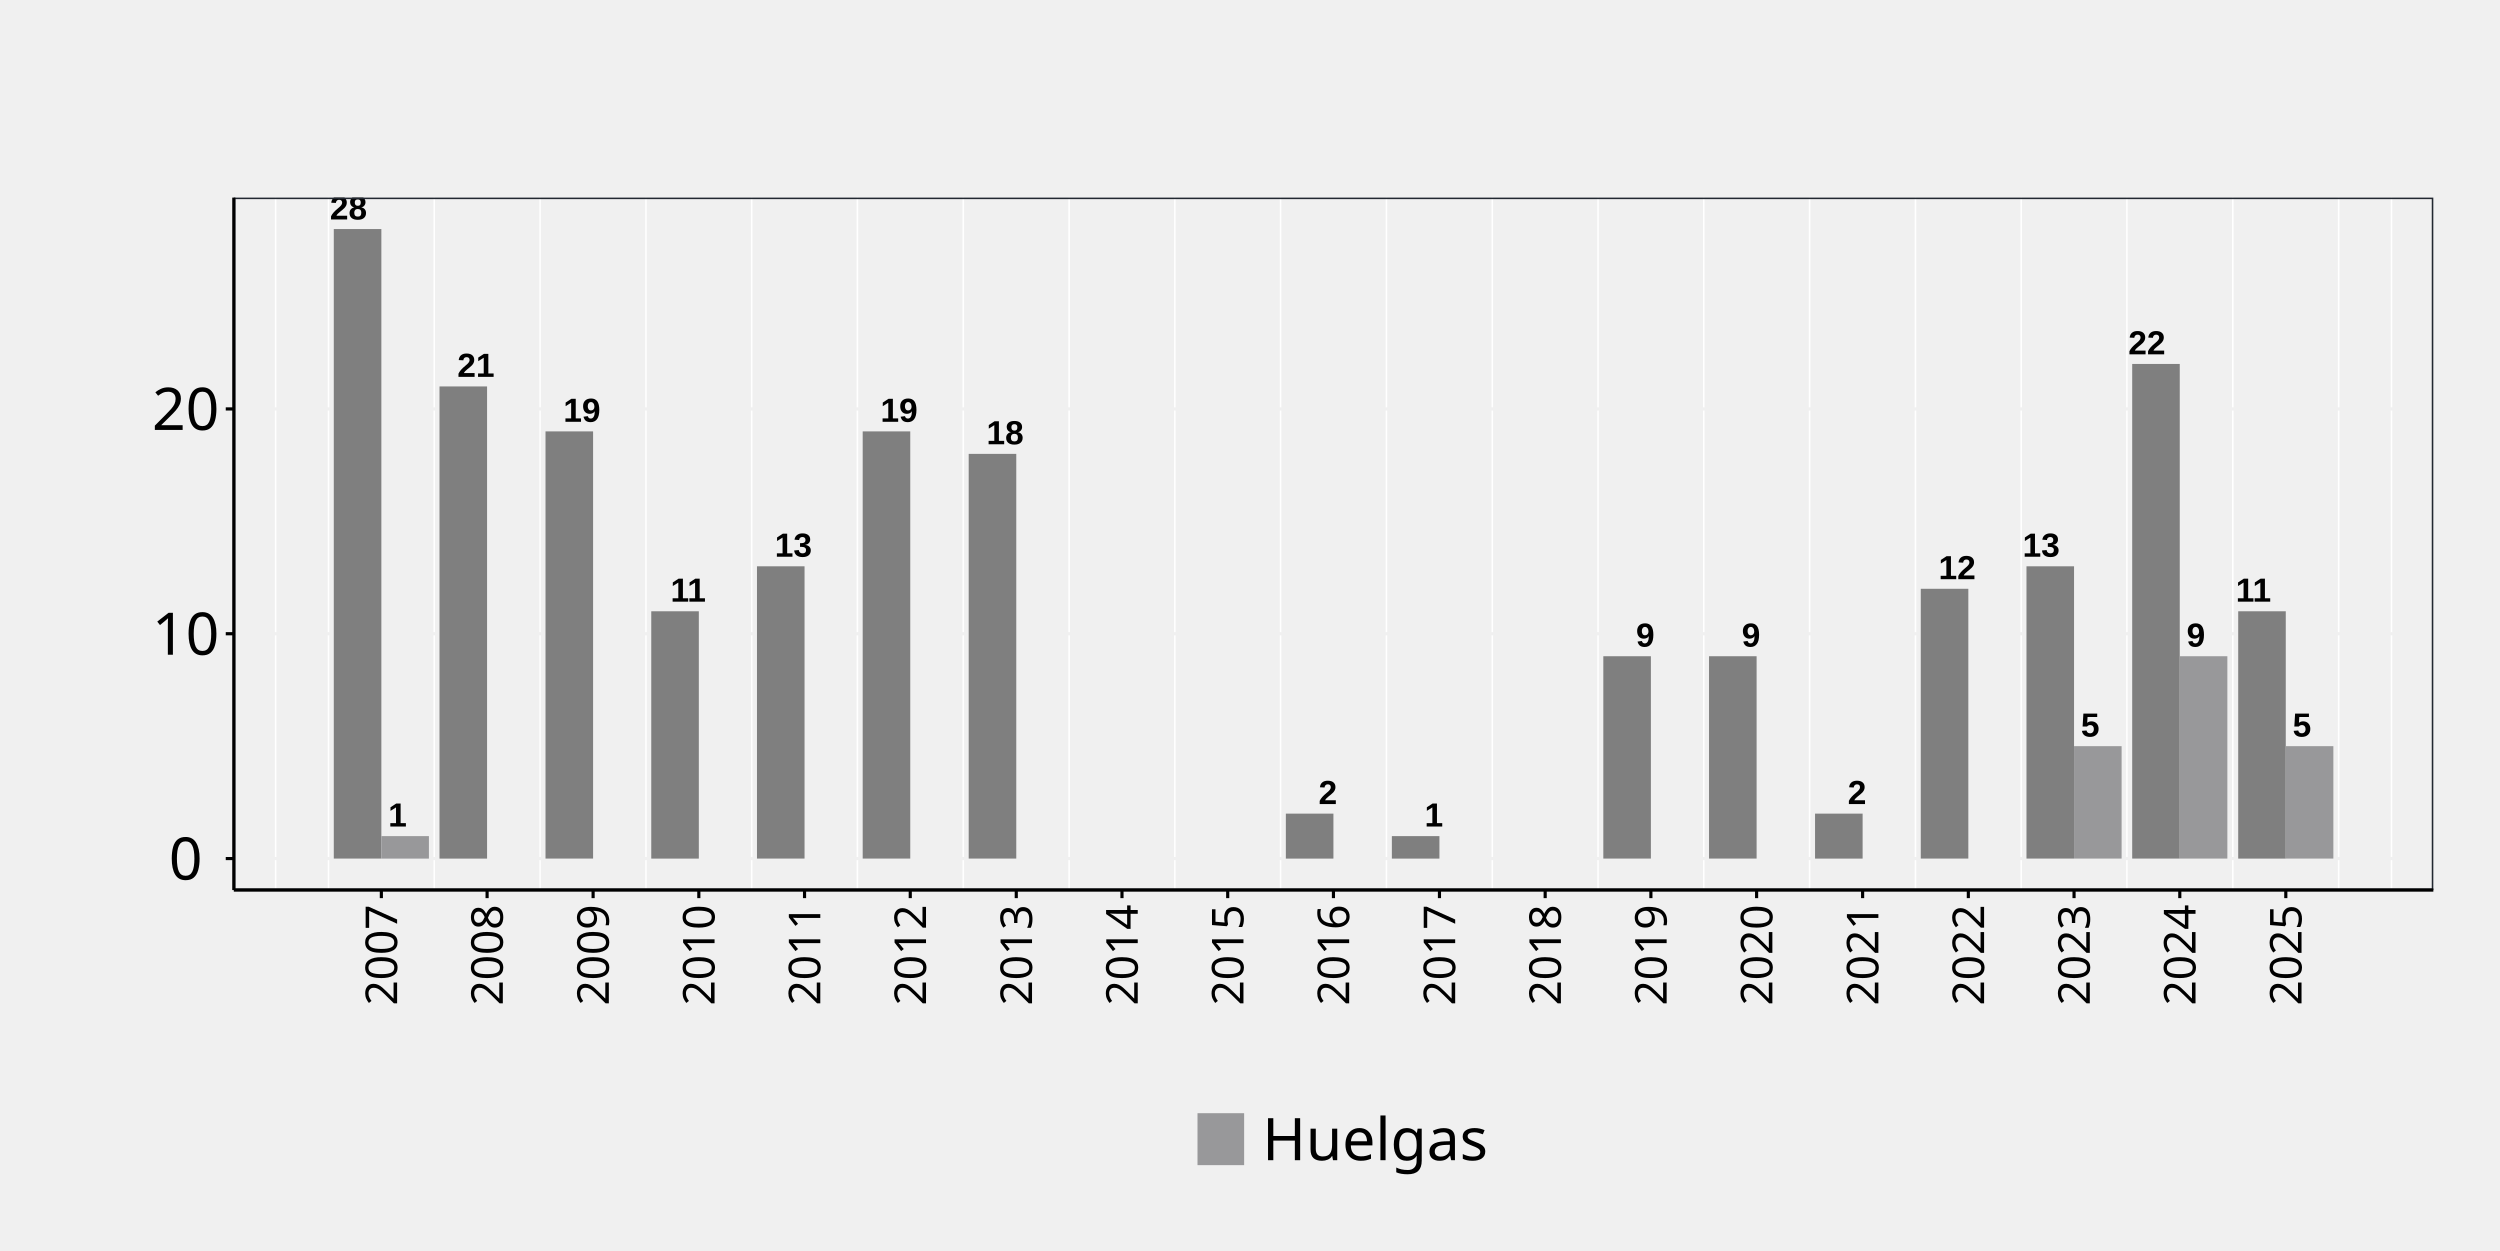
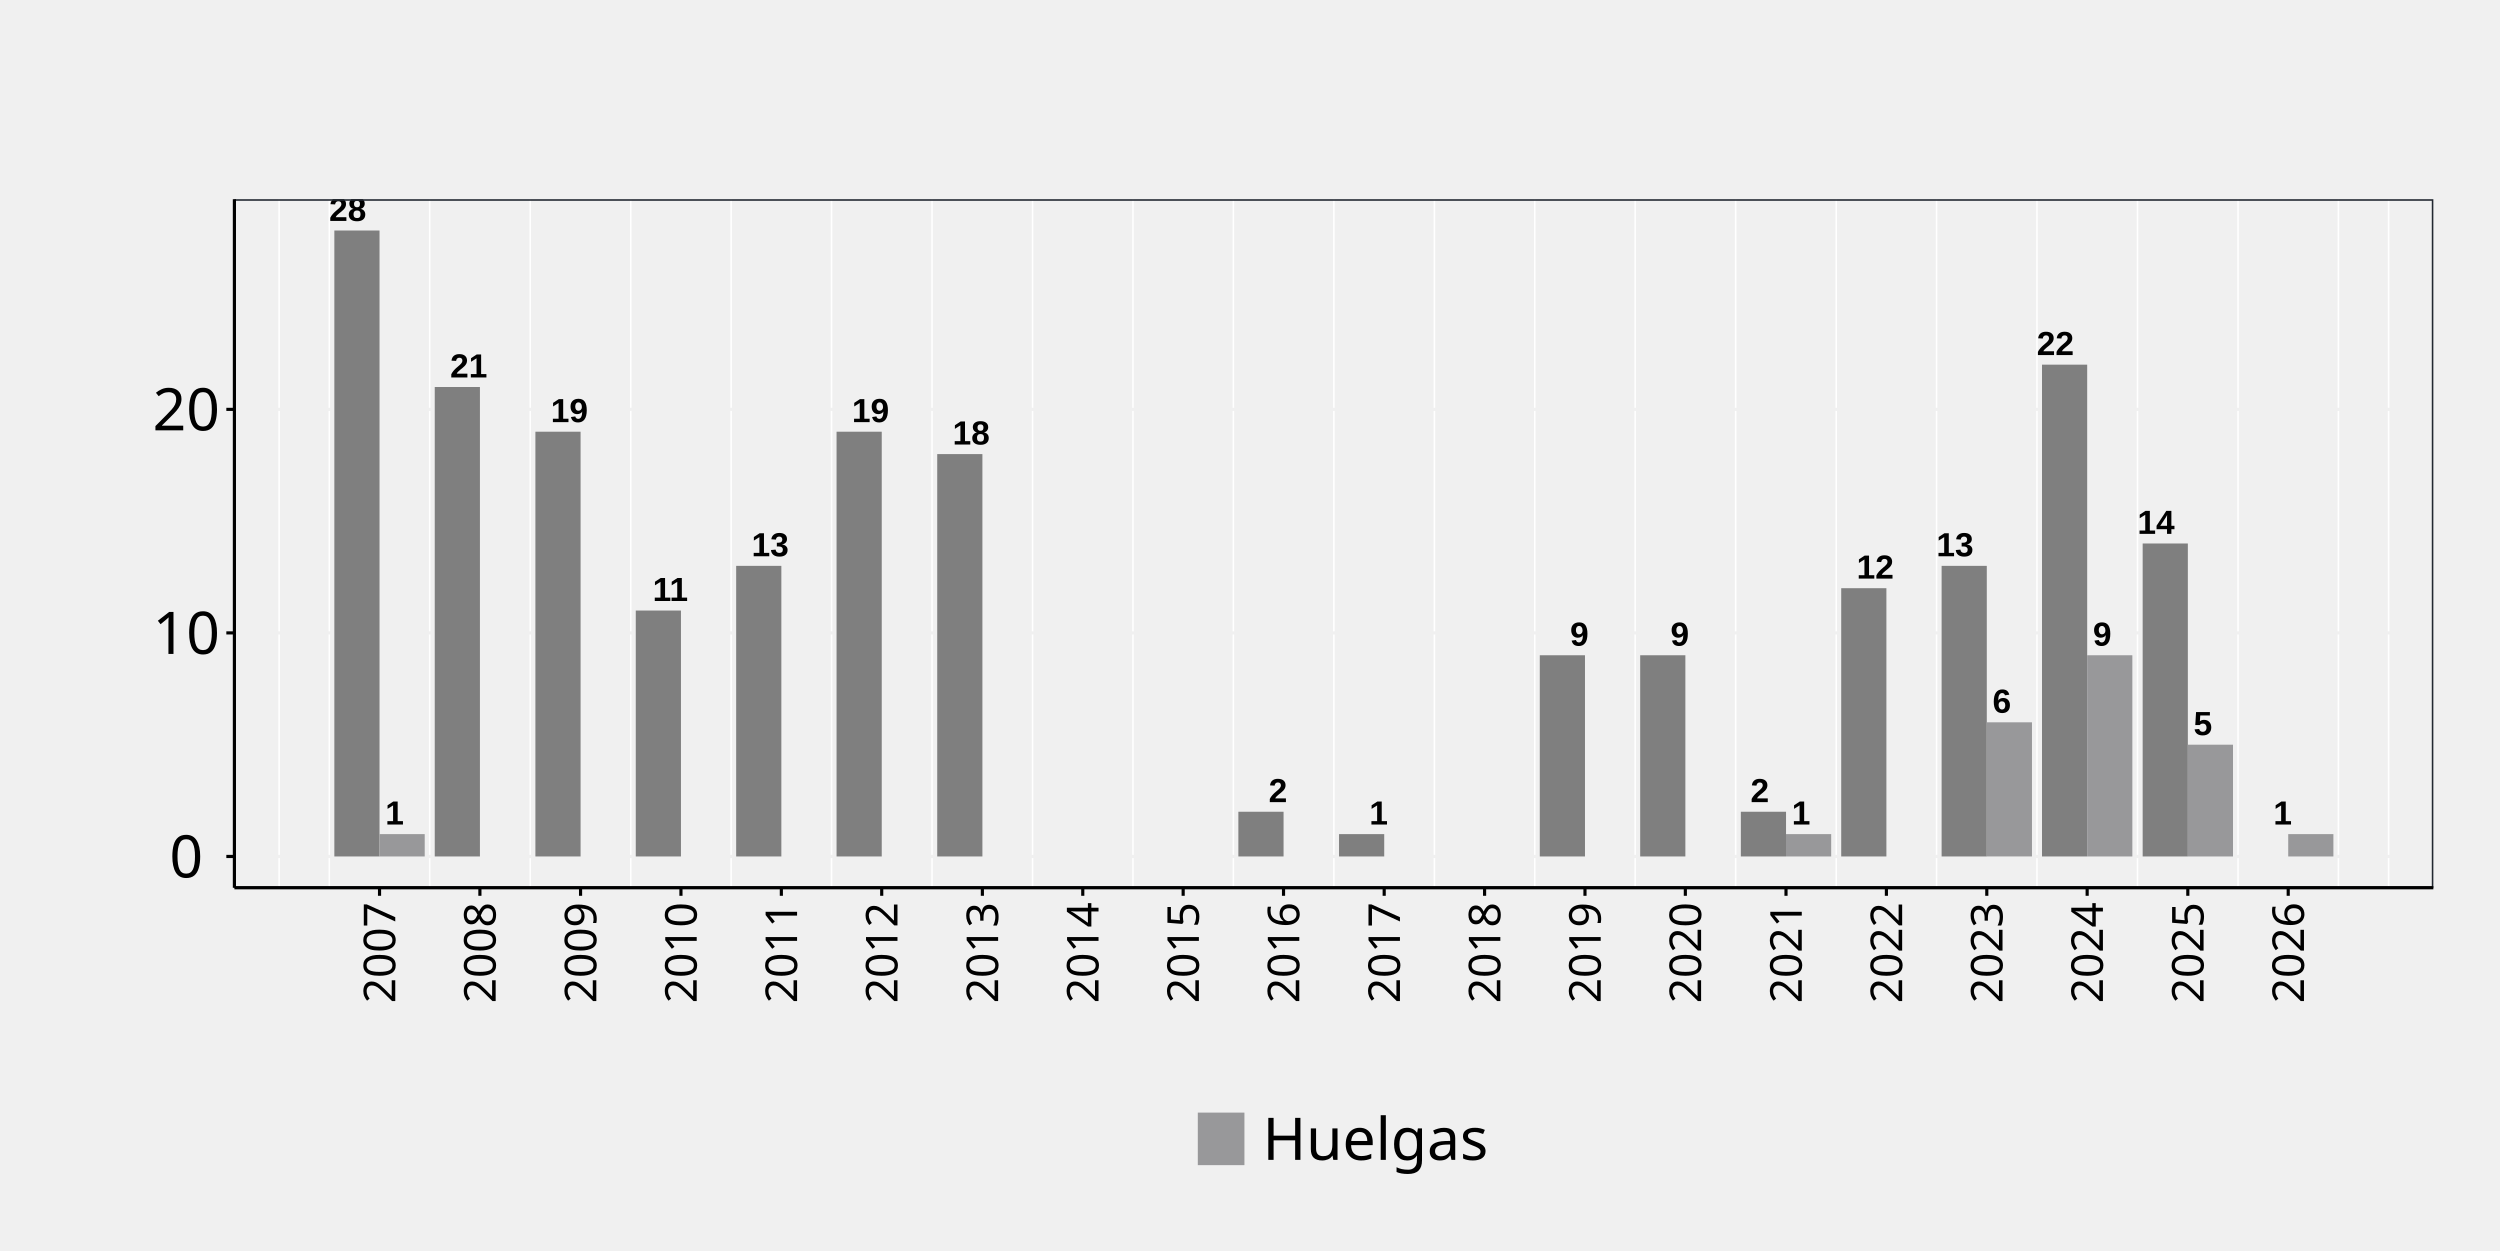
<svg xmlns="http://www.w3.org/2000/svg" width="850.39pt" height="425.20pt" viewBox="0 0 850.39 425.20">
  <g class="svglite">
    <defs>
      <style type="text/css">
    .svglite line, .svglite polyline, .svglite polygon, .svglite path, .svglite rect, .svglite circle {
      fill: none;
      stroke: #000000;
      stroke-linecap: round;
      stroke-linejoin: round;
      stroke-miterlimit: 10.00;
    }
    .svglite text {
      white-space: pre;
    }
    .svglite g.glyphgroup path {
      fill: inherit;
      stroke: none;
    }
  </style>
    </defs>
    <rect width="100%" height="100%" style="stroke: none; fill: none;" />
    <defs>
      <clipPath id="cpMC4wMHw4NTAuMzl8MC4wMHw0MjUuMjA=">
        <rect x="0.00" y="0.00" width="850.39" height="425.20" />
      </clipPath>
    </defs>
    <g clip-path="url(#cpMC4wMHw4NTAuMzl8MC4wMHw0MjUuMjA=)">
      <rect x="0.00" y="0.00" width="850.39" height="425.20" style="stroke-width: 1.07; stroke: none;" />
    </g>
    <defs>
-       <clipPath id="cpNzkuNTN8ODI3LjcyfDY3LjIxfDMwMi43Ng==">
-         <rect x="79.53" y="67.21" width="748.18" height="235.55" />
+       <clipPath id="cpNzkuNzN8ODI3LjcyfDY3Ljc3fDMwMS45OA==">
+         <rect x="79.73" y="67.77" width="747.99" height="234.21" />
      </clipPath>
    </defs>
-     <g clip-path="url(#cpNzkuNTN8ODI3LjcyfDY3LjIxfDMwMi43Ng==)">
-       <rect x="79.53" y="67.21" width="748.18" height="235.55" style="stroke-width: 1.07; stroke: none;" />
-       <polyline points="93.76,302.76 93.76,67.21 " style="stroke-width: 0.53; stroke: #FFFFFF; stroke-linecap: butt;" />
-       <polyline points="111.74,302.76 111.74,67.21 " style="stroke-width: 0.53; stroke: #FFFFFF; stroke-linecap: butt;" />
-       <polyline points="147.71,302.76 147.71,67.21 " style="stroke-width: 0.53; stroke: #FFFFFF; stroke-linecap: butt;" />
-       <polyline points="183.72,302.76 183.72,67.21 " style="stroke-width: 0.53; stroke: #FFFFFF; stroke-linecap: butt;" />
-       <polyline points="219.73,302.76 219.73,67.21 " style="stroke-width: 0.53; stroke: #FFFFFF; stroke-linecap: butt;" />
-       <polyline points="255.69,302.76 255.69,67.21 " style="stroke-width: 0.53; stroke: #FFFFFF; stroke-linecap: butt;" />
-       <polyline points="291.65,302.76 291.65,67.21 " style="stroke-width: 0.53; stroke: #FFFFFF; stroke-linecap: butt;" />
-       <polyline points="327.66,302.76 327.66,67.21 " style="stroke-width: 0.53; stroke: #FFFFFF; stroke-linecap: butt;" />
-       <polyline points="363.67,302.76 363.67,67.21 " style="stroke-width: 0.53; stroke: #FFFFFF; stroke-linecap: butt;" />
-       <polyline points="399.63,302.76 399.63,67.21 " style="stroke-width: 0.53; stroke: #FFFFFF; stroke-linecap: butt;" />
-       <polyline points="435.59,302.76 435.59,67.21 " style="stroke-width: 0.53; stroke: #FFFFFF; stroke-linecap: butt;" />
-       <polyline points="471.61,302.76 471.61,67.21 " style="stroke-width: 0.53; stroke: #FFFFFF; stroke-linecap: butt;" />
-       <polyline points="507.62,302.76 507.62,67.21 " style="stroke-width: 0.53; stroke: #FFFFFF; stroke-linecap: butt;" />
-       <polyline points="543.58,302.76 543.58,67.21 " style="stroke-width: 0.53; stroke: #FFFFFF; stroke-linecap: butt;" />
-       <polyline points="579.54,302.76 579.54,67.21 " style="stroke-width: 0.53; stroke: #FFFFFF; stroke-linecap: butt;" />
-       <polyline points="615.55,302.76 615.55,67.21 " style="stroke-width: 0.53; stroke: #FFFFFF; stroke-linecap: butt;" />
-       <polyline points="651.56,302.76 651.56,67.21 " style="stroke-width: 0.53; stroke: #FFFFFF; stroke-linecap: butt;" />
-       <polyline points="687.52,302.76 687.52,67.21 " style="stroke-width: 0.53; stroke: #FFFFFF; stroke-linecap: butt;" />
-       <polyline points="723.48,302.76 723.48,67.21 " style="stroke-width: 0.53; stroke: #FFFFFF; stroke-linecap: butt;" />
-       <polyline points="759.50,302.76 759.50,67.21 " style="stroke-width: 0.53; stroke: #FFFFFF; stroke-linecap: butt;" />
-       <polyline points="795.51,302.76 795.51,67.21 " style="stroke-width: 0.53; stroke: #FFFFFF; stroke-linecap: butt;" />
-       <polyline points="813.49,302.76 813.49,67.21 " style="stroke-width: 0.53; stroke: #FFFFFF; stroke-linecap: butt;" />
-       <polyline points="79.53,292.05 827.72,292.05 " style="stroke-width: 1.07; stroke: #F0F0F0; stroke-linecap: butt;" />
-       <polyline points="79.53,215.57 827.72,215.57 " style="stroke-width: 1.07; stroke: #F0F0F0; stroke-linecap: butt;" />
-       <polyline points="79.53,139.10 827.72,139.10 " style="stroke-width: 1.07; stroke: #F0F0F0; stroke-linecap: butt;" />
-       <rect x="113.54" y="77.91" width="16.18" height="214.14" style="stroke-width: 1.07; stroke: none; stroke-linecap: butt; stroke-linejoin: miter; fill: #7F7F7F;" />
-       <rect x="129.72" y="284.41" width="16.18" height="7.65" style="stroke-width: 1.07; stroke: none; stroke-linecap: butt; stroke-linejoin: miter; fill: #98989A;" />
-       <rect x="149.50" y="131.45" width="16.18" height="160.61" style="stroke-width: 1.07; stroke: none; stroke-linecap: butt; stroke-linejoin: miter; fill: #7F7F7F;" />
-       <rect x="165.69" y="292.05" width="16.18" height="0.00" style="stroke-width: 1.07; stroke: none; stroke-linecap: butt; stroke-linejoin: miter; fill: #98989A;" />
-       <rect x="185.56" y="146.74" width="16.18" height="145.31" style="stroke-width: 1.07; stroke: none; stroke-linecap: butt; stroke-linejoin: miter; fill: #7F7F7F;" />
-       <rect x="201.75" y="292.05" width="16.18" height="0.00" style="stroke-width: 1.07; stroke: none; stroke-linecap: butt; stroke-linejoin: miter; fill: #98989A;" />
-       <rect x="221.53" y="207.93" width="16.18" height="84.13" style="stroke-width: 1.07; stroke: none; stroke-linecap: butt; stroke-linejoin: miter; fill: #7F7F7F;" />
-       <rect x="237.71" y="292.05" width="16.18" height="0.00" style="stroke-width: 1.07; stroke: none; stroke-linecap: butt; stroke-linejoin: miter; fill: #98989A;" />
-       <rect x="257.49" y="192.63" width="16.18" height="99.42" style="stroke-width: 1.07; stroke: none; stroke-linecap: butt; stroke-linejoin: miter; fill: #7F7F7F;" />
-       <rect x="273.67" y="292.05" width="16.18" height="0.00" style="stroke-width: 1.07; stroke: none; stroke-linecap: butt; stroke-linejoin: miter; fill: #98989A;" />
-       <rect x="293.45" y="146.74" width="16.18" height="145.31" style="stroke-width: 1.07; stroke: none; stroke-linecap: butt; stroke-linejoin: miter; fill: #7F7F7F;" />
-       <rect x="309.63" y="292.05" width="16.18" height="0.00" style="stroke-width: 1.07; stroke: none; stroke-linecap: butt; stroke-linejoin: miter; fill: #98989A;" />
-       <rect x="329.51" y="154.39" width="16.18" height="137.66" style="stroke-width: 1.07; stroke: none; stroke-linecap: butt; stroke-linejoin: miter; fill: #7F7F7F;" />
-       <rect x="345.69" y="292.05" width="16.18" height="0.00" style="stroke-width: 1.07; stroke: none; stroke-linecap: butt; stroke-linejoin: miter; fill: #98989A;" />
-       <rect x="365.47" y="292.05" width="16.18" height="0.00" style="stroke-width: 1.07; stroke: none; stroke-linecap: butt; stroke-linejoin: miter; fill: #7F7F7F;" />
-       <rect x="381.65" y="292.05" width="16.18" height="0.00" style="stroke-width: 1.07; stroke: none; stroke-linecap: butt; stroke-linejoin: miter; fill: #98989A;" />
-       <rect x="401.43" y="292.05" width="16.18" height="0.00" style="stroke-width: 1.07; stroke: none; stroke-linecap: butt; stroke-linejoin: miter; fill: #7F7F7F;" />
-       <rect x="417.61" y="292.05" width="16.18" height="0.00" style="stroke-width: 1.07; stroke: none; stroke-linecap: butt; stroke-linejoin: miter; fill: #98989A;" />
-       <rect x="437.39" y="276.76" width="16.18" height="15.30" style="stroke-width: 1.07; stroke: none; stroke-linecap: butt; stroke-linejoin: miter; fill: #7F7F7F;" />
-       <rect x="453.58" y="292.05" width="16.18" height="0.00" style="stroke-width: 1.07; stroke: none; stroke-linecap: butt; stroke-linejoin: miter; fill: #98989A;" />
-       <rect x="473.45" y="284.41" width="16.18" height="7.65" style="stroke-width: 1.07; stroke: none; stroke-linecap: butt; stroke-linejoin: miter; fill: #7F7F7F;" />
-       <rect x="489.64" y="292.05" width="16.18" height="0.00" style="stroke-width: 1.07; stroke: none; stroke-linecap: butt; stroke-linejoin: miter; fill: #98989A;" />
-       <rect x="509.41" y="292.05" width="16.18" height="0.00" style="stroke-width: 1.07; stroke: none; stroke-linecap: butt; stroke-linejoin: miter; fill: #7F7F7F;" />
-       <rect x="525.60" y="292.05" width="16.18" height="0.00" style="stroke-width: 1.07; stroke: none; stroke-linecap: butt; stroke-linejoin: miter; fill: #98989A;" />
-       <rect x="545.38" y="223.22" width="16.18" height="68.83" style="stroke-width: 1.07; stroke: none; stroke-linecap: butt; stroke-linejoin: miter; fill: #7F7F7F;" />
-       <rect x="561.56" y="292.05" width="16.18" height="0.00" style="stroke-width: 1.07; stroke: none; stroke-linecap: butt; stroke-linejoin: miter; fill: #98989A;" />
-       <rect x="581.34" y="223.22" width="16.18" height="68.83" style="stroke-width: 1.07; stroke: none; stroke-linecap: butt; stroke-linejoin: miter; fill: #7F7F7F;" />
-       <rect x="597.52" y="292.05" width="16.18" height="0.00" style="stroke-width: 1.07; stroke: none; stroke-linecap: butt; stroke-linejoin: miter; fill: #98989A;" />
-       <rect x="617.40" y="276.76" width="16.18" height="15.30" style="stroke-width: 1.07; stroke: none; stroke-linecap: butt; stroke-linejoin: miter; fill: #7F7F7F;" />
-       <rect x="633.58" y="292.05" width="16.18" height="0.00" style="stroke-width: 1.07; stroke: none; stroke-linecap: butt; stroke-linejoin: miter; fill: #98989A;" />
-       <rect x="653.36" y="200.28" width="16.18" height="91.77" style="stroke-width: 1.07; stroke: none; stroke-linecap: butt; stroke-linejoin: miter; fill: #7F7F7F;" />
-       <rect x="669.54" y="292.05" width="16.18" height="0.00" style="stroke-width: 1.07; stroke: none; stroke-linecap: butt; stroke-linejoin: miter; fill: #98989A;" />
-       <rect x="689.32" y="192.63" width="16.18" height="99.42" style="stroke-width: 1.07; stroke: none; stroke-linecap: butt; stroke-linejoin: miter; fill: #7F7F7F;" />
-       <rect x="705.50" y="253.81" width="16.18" height="38.24" style="stroke-width: 1.07; stroke: none; stroke-linecap: butt; stroke-linejoin: miter; fill: #98989A;" />
-       <rect x="725.28" y="123.80" width="16.18" height="168.25" style="stroke-width: 1.07; stroke: none; stroke-linecap: butt; stroke-linejoin: miter; fill: #7F7F7F;" />
-       <rect x="741.47" y="223.22" width="16.18" height="68.83" style="stroke-width: 1.07; stroke: none; stroke-linecap: butt; stroke-linejoin: miter; fill: #98989A;" />
-       <rect x="761.34" y="207.93" width="16.18" height="84.13" style="stroke-width: 1.07; stroke: none; stroke-linecap: butt; stroke-linejoin: miter; fill: #7F7F7F;" />
-       <rect x="777.53" y="253.81" width="16.18" height="38.24" style="stroke-width: 1.07; stroke: none; stroke-linecap: butt; stroke-linejoin: miter; fill: #98989A;" />
-       <text x="124.87" y="74.66" text-anchor="end" style="font-size: 11.38px; font-weight: bold; font-family: &quot;Arial&quot;;" textLength="12.66px" lengthAdjust="spacingAndGlyphs">28</text>
-       <text x="138.38" y="281.15" text-anchor="end" style="font-size: 11.38px; font-weight: bold; font-family: &quot;Arial&quot;;" textLength="6.33px" lengthAdjust="spacingAndGlyphs">1</text>
-       <text x="168.22" y="128.19" text-anchor="end" style="font-size: 11.38px; font-weight: bold; font-family: &quot;Arial&quot;;" textLength="12.66px" lengthAdjust="spacingAndGlyphs">21</text>
-       <text x="204.28" y="143.49" text-anchor="end" style="font-size: 11.38px; font-weight: bold; font-family: &quot;Arial&quot;;" textLength="12.66px" lengthAdjust="spacingAndGlyphs">19</text>
-       <text x="240.11" y="204.67" text-anchor="end" style="font-size: 11.38px; font-weight: bold; font-family: &quot;Arial&quot;;" textLength="12.03px" lengthAdjust="spacingAndGlyphs">11</text>
-       <text x="276.20" y="189.37" text-anchor="end" style="font-size: 11.38px; font-weight: bold; font-family: &quot;Arial&quot;;" textLength="12.66px" lengthAdjust="spacingAndGlyphs">13</text>
-       <text x="312.16" y="143.49" text-anchor="end" style="font-size: 11.38px; font-weight: bold; font-family: &quot;Arial&quot;;" textLength="12.66px" lengthAdjust="spacingAndGlyphs">19</text>
-       <text x="348.22" y="151.13" text-anchor="end" style="font-size: 11.38px; font-weight: bold; font-family: &quot;Arial&quot;;" textLength="12.66px" lengthAdjust="spacingAndGlyphs">18</text>
-       <text x="454.84" y="273.50" text-anchor="end" style="font-size: 11.38px; font-weight: bold; font-family: &quot;Arial&quot;;" textLength="6.33px" lengthAdjust="spacingAndGlyphs">2</text>
-       <text x="490.90" y="281.15" text-anchor="end" style="font-size: 11.38px; font-weight: bold; font-family: &quot;Arial&quot;;" textLength="6.33px" lengthAdjust="spacingAndGlyphs">1</text>
-       <text x="562.82" y="219.97" text-anchor="end" style="font-size: 11.38px; font-weight: bold; font-family: &quot;Arial&quot;;" textLength="6.33px" lengthAdjust="spacingAndGlyphs">9</text>
-       <text x="598.79" y="219.97" text-anchor="end" style="font-size: 11.38px; font-weight: bold; font-family: &quot;Arial&quot;;" textLength="6.33px" lengthAdjust="spacingAndGlyphs">9</text>
-       <text x="634.85" y="273.50" text-anchor="end" style="font-size: 11.38px; font-weight: bold; font-family: &quot;Arial&quot;;" textLength="6.33px" lengthAdjust="spacingAndGlyphs">2</text>
-       <text x="672.07" y="197.02" text-anchor="end" style="font-size: 11.38px; font-weight: bold; font-family: &quot;Arial&quot;;" textLength="12.66px" lengthAdjust="spacingAndGlyphs">12</text>
-       <text x="700.65" y="189.37" text-anchor="end" style="font-size: 11.38px; font-weight: bold; font-family: &quot;Arial&quot;;" textLength="12.66px" lengthAdjust="spacingAndGlyphs">13</text>
-       <text x="714.16" y="250.56" text-anchor="end" style="font-size: 11.38px; font-weight: bold; font-family: &quot;Arial&quot;;" textLength="6.33px" lengthAdjust="spacingAndGlyphs">5</text>
-       <text x="736.61" y="120.54" text-anchor="end" style="font-size: 11.38px; font-weight: bold; font-family: &quot;Arial&quot;;" textLength="12.66px" lengthAdjust="spacingAndGlyphs">22</text>
-       <text x="750.12" y="219.97" text-anchor="end" style="font-size: 11.38px; font-weight: bold; font-family: &quot;Arial&quot;;" textLength="6.33px" lengthAdjust="spacingAndGlyphs">9</text>
-       <text x="772.54" y="204.67" text-anchor="end" style="font-size: 11.38px; font-weight: bold; font-family: &quot;Arial&quot;;" textLength="12.03px" lengthAdjust="spacingAndGlyphs">11</text>
-       <text x="786.18" y="250.56" text-anchor="end" style="font-size: 11.38px; font-weight: bold; font-family: &quot;Arial&quot;;" textLength="6.33px" lengthAdjust="spacingAndGlyphs">5</text>
-       <rect x="79.53" y="67.21" width="748.18" height="235.55" style="stroke-width: 1.07; stroke: #222831;" />
+     <g clip-path="url(#cpNzkuNzN8ODI3LjcyfDY3Ljc3fDMwMS45OA==)">
+       <rect x="79.73" y="67.77" width="747.99" height="234.21" style="stroke-width: 1.07; stroke: none;" />
+       <polyline points="94.95,301.98 94.95,67.77 " style="stroke-width: 0.53; stroke: #FFFFFF; stroke-linecap: butt;" />
+       <polyline points="112.02,301.98 112.02,67.77 " style="stroke-width: 0.53; stroke: #FFFFFF; stroke-linecap: butt;" />
+       <polyline points="146.17,301.98 146.17,67.77 " style="stroke-width: 0.53; stroke: #FFFFFF; stroke-linecap: butt;" />
+       <polyline points="180.36,301.98 180.36,67.77 " style="stroke-width: 0.53; stroke: #FFFFFF; stroke-linecap: butt;" />
+       <polyline points="214.56,301.98 214.56,67.77 " style="stroke-width: 0.53; stroke: #FFFFFF; stroke-linecap: butt;" />
+       <polyline points="248.70,301.98 248.70,67.77 " style="stroke-width: 0.53; stroke: #FFFFFF; stroke-linecap: butt;" />
+       <polyline points="282.85,301.98 282.85,67.77 " style="stroke-width: 0.53; stroke: #FFFFFF; stroke-linecap: butt;" />
+       <polyline points="317.04,301.98 317.04,67.77 " style="stroke-width: 0.53; stroke: #FFFFFF; stroke-linecap: butt;" />
+       <polyline points="351.24,301.98 351.24,67.77 " style="stroke-width: 0.53; stroke: #FFFFFF; stroke-linecap: butt;" />
+       <polyline points="385.38,301.98 385.38,67.77 " style="stroke-width: 0.53; stroke: #FFFFFF; stroke-linecap: butt;" />
+       <polyline points="419.53,301.98 419.53,67.77 " style="stroke-width: 0.53; stroke: #FFFFFF; stroke-linecap: butt;" />
+       <polyline points="453.72,301.98 453.72,67.77 " style="stroke-width: 0.53; stroke: #FFFFFF; stroke-linecap: butt;" />
+       <polyline points="487.92,301.98 487.92,67.77 " style="stroke-width: 0.53; stroke: #FFFFFF; stroke-linecap: butt;" />
+       <polyline points="522.06,301.98 522.06,67.77 " style="stroke-width: 0.53; stroke: #FFFFFF; stroke-linecap: butt;" />
+       <polyline points="556.21,301.98 556.21,67.77 " style="stroke-width: 0.53; stroke: #FFFFFF; stroke-linecap: butt;" />
+       <polyline points="590.40,301.98 590.40,67.77 " style="stroke-width: 0.53; stroke: #FFFFFF; stroke-linecap: butt;" />
+       <polyline points="624.60,301.98 624.60,67.77 " style="stroke-width: 0.53; stroke: #FFFFFF; stroke-linecap: butt;" />
+       <polyline points="658.74,301.98 658.74,67.77 " style="stroke-width: 0.53; stroke: #FFFFFF; stroke-linecap: butt;" />
+       <polyline points="692.89,301.98 692.89,67.77 " style="stroke-width: 0.53; stroke: #FFFFFF; stroke-linecap: butt;" />
+       <polyline points="727.08,301.98 727.08,67.77 " style="stroke-width: 0.53; stroke: #FFFFFF; stroke-linecap: butt;" />
+       <polyline points="761.28,301.98 761.28,67.77 " style="stroke-width: 0.53; stroke: #FFFFFF; stroke-linecap: butt;" />
+       <polyline points="795.42,301.98 795.42,67.77 " style="stroke-width: 0.53; stroke: #FFFFFF; stroke-linecap: butt;" />
+       <polyline points="812.50,301.98 812.50,67.77 " style="stroke-width: 0.53; stroke: #FFFFFF; stroke-linecap: butt;" />
+       <polyline points="79.73,291.33 827.72,291.33 " style="stroke-width: 1.07; stroke: #F0F0F0; stroke-linecap: butt;" />
+       <polyline points="79.73,215.29 827.72,215.29 " style="stroke-width: 1.07; stroke: #F0F0F0; stroke-linecap: butt;" />
+       <polyline points="79.73,139.25 827.72,139.25 " style="stroke-width: 1.07; stroke: #F0F0F0; stroke-linecap: butt;" />
+       <rect x="113.73" y="78.41" width="15.37" height="212.92" style="stroke-width: 1.07; stroke: none; stroke-linecap: butt; stroke-linejoin: miter; fill: #7F7F7F;" />
+       <rect x="129.10" y="283.73" width="15.37" height="7.60" style="stroke-width: 1.07; stroke: none; stroke-linecap: butt; stroke-linejoin: miter; fill: #98989A;" />
+       <rect x="147.88" y="131.64" width="15.37" height="159.69" style="stroke-width: 1.07; stroke: none; stroke-linecap: butt; stroke-linejoin: miter; fill: #7F7F7F;" />
+       <rect x="163.24" y="291.33" width="15.37" height="0.00" style="stroke-width: 1.07; stroke: none; stroke-linecap: butt; stroke-linejoin: miter; fill: #98989A;" />
+       <rect x="182.12" y="146.85" width="15.37" height="144.48" style="stroke-width: 1.07; stroke: none; stroke-linecap: butt; stroke-linejoin: miter; fill: #7F7F7F;" />
+       <rect x="197.48" y="291.33" width="15.37" height="0.00" style="stroke-width: 1.07; stroke: none; stroke-linecap: butt; stroke-linejoin: miter; fill: #98989A;" />
+       <rect x="216.26" y="207.68" width="15.37" height="83.65" style="stroke-width: 1.07; stroke: none; stroke-linecap: butt; stroke-linejoin: miter; fill: #7F7F7F;" />
+       <rect x="231.63" y="291.33" width="15.37" height="0.00" style="stroke-width: 1.07; stroke: none; stroke-linecap: butt; stroke-linejoin: miter; fill: #98989A;" />
+       <rect x="250.41" y="192.48" width="15.37" height="98.85" style="stroke-width: 1.07; stroke: none; stroke-linecap: butt; stroke-linejoin: miter; fill: #7F7F7F;" />
+       <rect x="265.78" y="291.33" width="15.37" height="0.00" style="stroke-width: 1.07; stroke: none; stroke-linecap: butt; stroke-linejoin: miter; fill: #98989A;" />
+       <rect x="284.56" y="146.85" width="15.37" height="144.48" style="stroke-width: 1.07; stroke: none; stroke-linecap: butt; stroke-linejoin: miter; fill: #7F7F7F;" />
+       <rect x="299.92" y="291.33" width="15.37" height="0.00" style="stroke-width: 1.07; stroke: none; stroke-linecap: butt; stroke-linejoin: miter; fill: #98989A;" />
+       <rect x="318.80" y="154.46" width="15.37" height="136.87" style="stroke-width: 1.07; stroke: none; stroke-linecap: butt; stroke-linejoin: miter; fill: #7F7F7F;" />
+       <rect x="334.16" y="291.33" width="15.37" height="0.00" style="stroke-width: 1.07; stroke: none; stroke-linecap: butt; stroke-linejoin: miter; fill: #98989A;" />
+       <rect x="352.94" y="291.33" width="15.37" height="0.00" style="stroke-width: 1.07; stroke: none; stroke-linecap: butt; stroke-linejoin: miter; fill: #7F7F7F;" />
+       <rect x="368.31" y="291.33" width="15.37" height="0.00" style="stroke-width: 1.07; stroke: none; stroke-linecap: butt; stroke-linejoin: miter; fill: #98989A;" />
+       <rect x="387.09" y="291.33" width="15.37" height="0.00" style="stroke-width: 1.07; stroke: none; stroke-linecap: butt; stroke-linejoin: miter; fill: #7F7F7F;" />
+       <rect x="402.46" y="291.33" width="15.37" height="0.00" style="stroke-width: 1.07; stroke: none; stroke-linecap: butt; stroke-linejoin: miter; fill: #98989A;" />
+       <rect x="421.24" y="276.12" width="15.37" height="15.21" style="stroke-width: 1.07; stroke: none; stroke-linecap: butt; stroke-linejoin: miter; fill: #7F7F7F;" />
+       <rect x="436.60" y="291.33" width="15.37" height="0.00" style="stroke-width: 1.07; stroke: none; stroke-linecap: butt; stroke-linejoin: miter; fill: #98989A;" />
+       <rect x="455.48" y="283.73" width="15.37" height="7.60" style="stroke-width: 1.07; stroke: none; stroke-linecap: butt; stroke-linejoin: miter; fill: #7F7F7F;" />
+       <rect x="470.84" y="291.33" width="15.37" height="0.00" style="stroke-width: 1.07; stroke: none; stroke-linecap: butt; stroke-linejoin: miter; fill: #98989A;" />
+       <rect x="489.62" y="291.33" width="15.37" height="0.00" style="stroke-width: 1.07; stroke: none; stroke-linecap: butt; stroke-linejoin: miter; fill: #7F7F7F;" />
+       <rect x="504.99" y="291.33" width="15.37" height="0.00" style="stroke-width: 1.07; stroke: none; stroke-linecap: butt; stroke-linejoin: miter; fill: #98989A;" />
+       <rect x="523.77" y="222.89" width="15.37" height="68.44" style="stroke-width: 1.07; stroke: none; stroke-linecap: butt; stroke-linejoin: miter; fill: #7F7F7F;" />
+       <rect x="539.14" y="291.33" width="15.37" height="0.00" style="stroke-width: 1.07; stroke: none; stroke-linecap: butt; stroke-linejoin: miter; fill: #98989A;" />
+       <rect x="557.92" y="222.89" width="15.37" height="68.44" style="stroke-width: 1.07; stroke: none; stroke-linecap: butt; stroke-linejoin: miter; fill: #7F7F7F;" />
+       <rect x="573.28" y="291.33" width="15.37" height="0.00" style="stroke-width: 1.07; stroke: none; stroke-linecap: butt; stroke-linejoin: miter; fill: #98989A;" />
+       <rect x="592.16" y="276.12" width="15.37" height="15.21" style="stroke-width: 1.07; stroke: none; stroke-linecap: butt; stroke-linejoin: miter; fill: #7F7F7F;" />
+       <rect x="607.52" y="283.73" width="15.37" height="7.60" style="stroke-width: 1.07; stroke: none; stroke-linecap: butt; stroke-linejoin: miter; fill: #98989A;" />
+       <rect x="626.30" y="200.08" width="15.37" height="91.25" style="stroke-width: 1.07; stroke: none; stroke-linecap: butt; stroke-linejoin: miter; fill: #7F7F7F;" />
+       <rect x="641.67" y="291.33" width="15.37" height="0.00" style="stroke-width: 1.07; stroke: none; stroke-linecap: butt; stroke-linejoin: miter; fill: #98989A;" />
+       <rect x="660.45" y="192.48" width="15.37" height="98.85" style="stroke-width: 1.07; stroke: none; stroke-linecap: butt; stroke-linejoin: miter; fill: #7F7F7F;" />
+       <rect x="675.82" y="245.70" width="15.37" height="45.62" style="stroke-width: 1.07; stroke: none; stroke-linecap: butt; stroke-linejoin: miter; fill: #98989A;" />
+       <rect x="694.60" y="124.04" width="15.37" height="167.29" style="stroke-width: 1.07; stroke: none; stroke-linecap: butt; stroke-linejoin: miter; fill: #7F7F7F;" />
+       <rect x="709.96" y="222.89" width="15.37" height="68.44" style="stroke-width: 1.07; stroke: none; stroke-linecap: butt; stroke-linejoin: miter; fill: #98989A;" />
+       <rect x="728.84" y="184.87" width="15.37" height="106.46" style="stroke-width: 1.07; stroke: none; stroke-linecap: butt; stroke-linejoin: miter; fill: #7F7F7F;" />
+       <rect x="744.20" y="253.31" width="15.37" height="38.02" style="stroke-width: 1.07; stroke: none; stroke-linecap: butt; stroke-linejoin: miter; fill: #98989A;" />
+       <rect x="762.99" y="291.33" width="15.37" height="0.00" style="stroke-width: 1.07; stroke: none; stroke-linecap: butt; stroke-linejoin: miter; fill: #7F7F7F;" />
+       <rect x="778.35" y="283.73" width="15.37" height="7.60" style="stroke-width: 1.07; stroke: none; stroke-linecap: butt; stroke-linejoin: miter; fill: #98989A;" />
+       <text x="124.61" y="75.16" text-anchor="end" style="font-size: 11.38px; font-weight: bold; font-family: &quot;Arial&quot;;" textLength="12.66px" lengthAdjust="spacingAndGlyphs">28</text>
+       <text x="137.38" y="280.47" text-anchor="end" style="font-size: 11.38px; font-weight: bold; font-family: &quot;Arial&quot;;" textLength="6.33px" lengthAdjust="spacingAndGlyphs">1</text>
+       <text x="165.77" y="128.39" text-anchor="end" style="font-size: 11.38px; font-weight: bold; font-family: &quot;Arial&quot;;" textLength="12.66px" lengthAdjust="spacingAndGlyphs">21</text>
+       <text x="200.01" y="143.59" text-anchor="end" style="font-size: 11.38px; font-weight: bold; font-family: &quot;Arial&quot;;" textLength="12.66px" lengthAdjust="spacingAndGlyphs">19</text>
+       <text x="234.04" y="204.43" text-anchor="end" style="font-size: 11.38px; font-weight: bold; font-family: &quot;Arial&quot;;" textLength="12.03px" lengthAdjust="spacingAndGlyphs">11</text>
+       <text x="268.31" y="189.22" text-anchor="end" style="font-size: 11.38px; font-weight: bold; font-family: &quot;Arial&quot;;" textLength="12.66px" lengthAdjust="spacingAndGlyphs">13</text>
+       <text x="302.45" y="143.59" text-anchor="end" style="font-size: 11.38px; font-weight: bold; font-family: &quot;Arial&quot;;" textLength="12.66px" lengthAdjust="spacingAndGlyphs">19</text>
+       <text x="336.69" y="151.20" text-anchor="end" style="font-size: 11.38px; font-weight: bold; font-family: &quot;Arial&quot;;" textLength="12.66px" lengthAdjust="spacingAndGlyphs">18</text>
+       <text x="437.87" y="272.86" text-anchor="end" style="font-size: 11.38px; font-weight: bold; font-family: &quot;Arial&quot;;" textLength="6.33px" lengthAdjust="spacingAndGlyphs">2</text>
+       <text x="472.11" y="280.47" text-anchor="end" style="font-size: 11.38px; font-weight: bold; font-family: &quot;Arial&quot;;" textLength="6.33px" lengthAdjust="spacingAndGlyphs">1</text>
+       <text x="540.40" y="219.64" text-anchor="end" style="font-size: 11.38px; font-weight: bold; font-family: &quot;Arial&quot;;" textLength="6.33px" lengthAdjust="spacingAndGlyphs">9</text>
+       <text x="574.55" y="219.64" text-anchor="end" style="font-size: 11.38px; font-weight: bold; font-family: &quot;Arial&quot;;" textLength="6.33px" lengthAdjust="spacingAndGlyphs">9</text>
+       <text x="601.77" y="272.86" text-anchor="end" style="font-size: 11.38px; font-weight: bold; font-family: &quot;Arial&quot;;" textLength="6.33px" lengthAdjust="spacingAndGlyphs">2</text>
+       <text x="615.81" y="280.47" text-anchor="end" style="font-size: 11.38px; font-weight: bold; font-family: &quot;Arial&quot;;" textLength="6.33px" lengthAdjust="spacingAndGlyphs">1</text>
+       <text x="644.20" y="196.82" text-anchor="end" style="font-size: 11.38px; font-weight: bold; font-family: &quot;Arial&quot;;" textLength="12.66px" lengthAdjust="spacingAndGlyphs">12</text>
+       <text x="671.33" y="189.22" text-anchor="end" style="font-size: 11.38px; font-weight: bold; font-family: &quot;Arial&quot;;" textLength="12.66px" lengthAdjust="spacingAndGlyphs">13</text>
+       <text x="684.10" y="242.45" text-anchor="end" style="font-size: 11.38px; font-weight: bold; font-family: &quot;Arial&quot;;" textLength="6.33px" lengthAdjust="spacingAndGlyphs">6</text>
+       <text x="705.48" y="120.78" text-anchor="end" style="font-size: 11.38px; font-weight: bold; font-family: &quot;Arial&quot;;" textLength="12.66px" lengthAdjust="spacingAndGlyphs">22</text>
+       <text x="718.25" y="219.64" text-anchor="end" style="font-size: 11.38px; font-weight: bold; font-family: &quot;Arial&quot;;" textLength="6.33px" lengthAdjust="spacingAndGlyphs">9</text>
+       <text x="739.72" y="181.61" text-anchor="end" style="font-size: 11.38px; font-weight: bold; font-family: &quot;Arial&quot;;" textLength="12.66px" lengthAdjust="spacingAndGlyphs">14</text>
+       <text x="752.49" y="250.05" text-anchor="end" style="font-size: 11.38px; font-weight: bold; font-family: &quot;Arial&quot;;" textLength="6.33px" lengthAdjust="spacingAndGlyphs">5</text>
+       <text x="779.62" y="280.47" text-anchor="end" style="font-size: 11.38px; font-weight: bold; font-family: &quot;Arial&quot;;" textLength="6.33px" lengthAdjust="spacingAndGlyphs">1</text>
+       <rect x="79.73" y="67.77" width="747.99" height="234.21" style="stroke-width: 1.07; stroke: #222831;" />
    </g>
    <g clip-path="url(#cpMC4wMHw4NTAuMzl8MC4wMHw0MjUuMjA=)">
-       <polyline points="79.53,302.76 79.53,67.21 " style="stroke-width: 1.07; stroke-linecap: butt;" />
-       <text x="63.16" y="299.20" text-anchor="middle" style="font-size: 20.00px; font-family: &quot;Noto Sans&quot;;" textLength="11.44px" lengthAdjust="spacingAndGlyphs">0</text>
-       <text x="63.16" y="222.72" text-anchor="middle" style="font-size: 20.00px; font-family: &quot;Noto Sans&quot;;" textLength="22.88px" lengthAdjust="spacingAndGlyphs">10</text>
-       <text x="63.16" y="146.24" text-anchor="middle" style="font-size: 20.00px; font-family: &quot;Noto Sans&quot;;" textLength="22.88px" lengthAdjust="spacingAndGlyphs">20</text>
-       <polyline points="76.79,292.05 79.53,292.05 " style="stroke-width: 1.07; stroke-linecap: butt;" />
-       <polyline points="76.79,215.57 79.53,215.57 " style="stroke-width: 1.07; stroke-linecap: butt;" />
-       <polyline points="76.79,139.10 79.53,139.10 " style="stroke-width: 1.07; stroke-linecap: butt;" />
-       <polyline points="79.53,302.76 827.72,302.76 " style="stroke-width: 1.07; stroke-linecap: butt;" />
-       <polyline points="129.72,305.50 129.72,302.76 " style="stroke-width: 1.07; stroke-linecap: butt;" />
-       <polyline points="165.69,305.50 165.69,302.76 " style="stroke-width: 1.07; stroke-linecap: butt;" />
-       <polyline points="201.75,305.50 201.75,302.76 " style="stroke-width: 1.07; stroke-linecap: butt;" />
-       <polyline points="237.71,305.50 237.71,302.76 " style="stroke-width: 1.07; stroke-linecap: butt;" />
-       <polyline points="273.67,305.50 273.67,302.76 " style="stroke-width: 1.07; stroke-linecap: butt;" />
-       <polyline points="309.63,305.50 309.63,302.76 " style="stroke-width: 1.07; stroke-linecap: butt;" />
-       <polyline points="345.69,305.50 345.69,302.76 " style="stroke-width: 1.07; stroke-linecap: butt;" />
-       <polyline points="381.65,305.50 381.65,302.76 " style="stroke-width: 1.07; stroke-linecap: butt;" />
-       <polyline points="417.61,305.50 417.61,302.76 " style="stroke-width: 1.07; stroke-linecap: butt;" />
-       <polyline points="453.58,305.50 453.58,302.76 " style="stroke-width: 1.07; stroke-linecap: butt;" />
-       <polyline points="489.64,305.50 489.64,302.76 " style="stroke-width: 1.07; stroke-linecap: butt;" />
-       <polyline points="525.60,305.50 525.60,302.76 " style="stroke-width: 1.07; stroke-linecap: butt;" />
-       <polyline points="561.56,305.50 561.56,302.76 " style="stroke-width: 1.07; stroke-linecap: butt;" />
-       <polyline points="597.52,305.50 597.52,302.76 " style="stroke-width: 1.07; stroke-linecap: butt;" />
-       <polyline points="633.58,305.50 633.58,302.76 " style="stroke-width: 1.07; stroke-linecap: butt;" />
-       <polyline points="669.54,305.50 669.54,302.76 " style="stroke-width: 1.07; stroke-linecap: butt;" />
-       <polyline points="705.50,305.50 705.50,302.76 " style="stroke-width: 1.07; stroke-linecap: butt;" />
-       <polyline points="741.47,305.50 741.47,302.76 " style="stroke-width: 1.07; stroke-linecap: butt;" />
-       <polyline points="777.53,305.50 777.53,302.76 " style="stroke-width: 1.07; stroke-linecap: butt;" />
-       <text transform="translate(135.08,307.69) rotate(-90)" text-anchor="end" style="font-size: 15.00px; font-family: &quot;Noto Sans&quot;;" textLength="34.31px" lengthAdjust="spacingAndGlyphs">2007</text>
-       <text transform="translate(171.04,307.69) rotate(-90)" text-anchor="end" style="font-size: 15.00px; font-family: &quot;Noto Sans&quot;;" textLength="34.31px" lengthAdjust="spacingAndGlyphs">2008</text>
-       <text transform="translate(207.10,307.69) rotate(-90)" text-anchor="end" style="font-size: 15.00px; font-family: &quot;Noto Sans&quot;;" textLength="34.31px" lengthAdjust="spacingAndGlyphs">2009</text>
-       <text transform="translate(243.06,307.69) rotate(-90)" text-anchor="end" style="font-size: 15.00px; font-family: &quot;Noto Sans&quot;;" textLength="34.31px" lengthAdjust="spacingAndGlyphs">2010</text>
-       <text transform="translate(279.03,307.69) rotate(-90)" text-anchor="end" style="font-size: 15.00px; font-family: &quot;Noto Sans&quot;;" textLength="34.31px" lengthAdjust="spacingAndGlyphs">2011</text>
-       <text transform="translate(314.99,307.69) rotate(-90)" text-anchor="end" style="font-size: 15.00px; font-family: &quot;Noto Sans&quot;;" textLength="34.31px" lengthAdjust="spacingAndGlyphs">2012</text>
-       <text transform="translate(351.05,307.69) rotate(-90)" text-anchor="end" style="font-size: 15.00px; font-family: &quot;Noto Sans&quot;;" textLength="34.31px" lengthAdjust="spacingAndGlyphs">2013</text>
-       <text transform="translate(387.01,307.69) rotate(-90)" text-anchor="end" style="font-size: 15.00px; font-family: &quot;Noto Sans&quot;;" textLength="34.31px" lengthAdjust="spacingAndGlyphs">2014</text>
-       <text transform="translate(422.97,307.69) rotate(-90)" text-anchor="end" style="font-size: 15.00px; font-family: &quot;Noto Sans&quot;;" textLength="34.31px" lengthAdjust="spacingAndGlyphs">2015</text>
-       <text transform="translate(458.93,307.69) rotate(-90)" text-anchor="end" style="font-size: 15.00px; font-family: &quot;Noto Sans&quot;;" textLength="34.31px" lengthAdjust="spacingAndGlyphs">2016</text>
-       <text transform="translate(494.99,307.69) rotate(-90)" text-anchor="end" style="font-size: 15.00px; font-family: &quot;Noto Sans&quot;;" textLength="34.31px" lengthAdjust="spacingAndGlyphs">2017</text>
-       <text transform="translate(530.95,307.69) rotate(-90)" text-anchor="end" style="font-size: 15.00px; font-family: &quot;Noto Sans&quot;;" textLength="34.31px" lengthAdjust="spacingAndGlyphs">2018</text>
-       <text transform="translate(566.92,307.69) rotate(-90)" text-anchor="end" style="font-size: 15.00px; font-family: &quot;Noto Sans&quot;;" textLength="34.31px" lengthAdjust="spacingAndGlyphs">2019</text>
-       <text transform="translate(602.88,307.69) rotate(-90)" text-anchor="end" style="font-size: 15.00px; font-family: &quot;Noto Sans&quot;;" textLength="34.31px" lengthAdjust="spacingAndGlyphs">2020</text>
-       <text transform="translate(638.94,307.69) rotate(-90)" text-anchor="end" style="font-size: 15.00px; font-family: &quot;Noto Sans&quot;;" textLength="34.31px" lengthAdjust="spacingAndGlyphs">2021</text>
-       <text transform="translate(674.90,307.69) rotate(-90)" text-anchor="end" style="font-size: 15.00px; font-family: &quot;Noto Sans&quot;;" textLength="34.31px" lengthAdjust="spacingAndGlyphs">2022</text>
-       <text transform="translate(710.86,307.69) rotate(-90)" text-anchor="end" style="font-size: 15.00px; font-family: &quot;Noto Sans&quot;;" textLength="34.31px" lengthAdjust="spacingAndGlyphs">2023</text>
-       <text transform="translate(746.82,307.69) rotate(-90)" text-anchor="end" style="font-size: 15.00px; font-family: &quot;Noto Sans&quot;;" textLength="34.31px" lengthAdjust="spacingAndGlyphs">2024</text>
-       <text transform="translate(782.88,307.69) rotate(-90)" text-anchor="end" style="font-size: 15.00px; font-family: &quot;Noto Sans&quot;;" textLength="34.31px" lengthAdjust="spacingAndGlyphs">2025</text>
-       <rect x="395.67" y="372.47" width="115.90" height="30.05" style="stroke-width: 1.07; stroke: none;" />
-       <rect x="407.34" y="378.66" width="15.86" height="17.67" style="stroke-width: 1.07; stroke: none; stroke-linecap: butt; stroke-linejoin: miter; fill: #98989A;" />
-       <text x="429.39" y="394.64" style="font-size: 20.00px; font-family: &quot;Noto Sans&quot;;" textLength="76.70px" lengthAdjust="spacingAndGlyphs">Huelgas</text>
+       <polyline points="79.73,301.98 79.73,67.77 " style="stroke-width: 1.07; stroke-linecap: butt;" />
+       <text x="63.36" y="298.47" text-anchor="middle" style="font-size: 20.00px; font-family: &quot;Noto Sans&quot;;" textLength="11.44px" lengthAdjust="spacingAndGlyphs">0</text>
+       <text x="63.36" y="222.43" text-anchor="middle" style="font-size: 20.00px; font-family: &quot;Noto Sans&quot;;" textLength="22.88px" lengthAdjust="spacingAndGlyphs">10</text>
+       <text x="63.36" y="146.39" text-anchor="middle" style="font-size: 20.00px; font-family: &quot;Noto Sans&quot;;" textLength="22.88px" lengthAdjust="spacingAndGlyphs">20</text>
+       <polyline points="76.99,291.33 79.73,291.33 " style="stroke-width: 1.07; stroke-linecap: butt;" />
+       <polyline points="76.99,215.29 79.73,215.29 " style="stroke-width: 1.07; stroke-linecap: butt;" />
+       <polyline points="76.99,139.25 79.73,139.25 " style="stroke-width: 1.07; stroke-linecap: butt;" />
+       <polyline points="79.73,301.98 827.72,301.98 " style="stroke-width: 1.07; stroke-linecap: butt;" />
+       <polyline points="129.10,304.71 129.10,301.98 " style="stroke-width: 1.07; stroke-linecap: butt;" />
+       <polyline points="163.24,304.71 163.24,301.98 " style="stroke-width: 1.07; stroke-linecap: butt;" />
+       <polyline points="197.48,304.71 197.48,301.98 " style="stroke-width: 1.07; stroke-linecap: butt;" />
+       <polyline points="231.63,304.71 231.63,301.98 " style="stroke-width: 1.07; stroke-linecap: butt;" />
+       <polyline points="265.78,304.71 265.78,301.98 " style="stroke-width: 1.07; stroke-linecap: butt;" />
+       <polyline points="299.92,304.71 299.92,301.98 " style="stroke-width: 1.07; stroke-linecap: butt;" />
+       <polyline points="334.16,304.71 334.16,301.98 " style="stroke-width: 1.07; stroke-linecap: butt;" />
+       <polyline points="368.31,304.71 368.31,301.98 " style="stroke-width: 1.07; stroke-linecap: butt;" />
+       <polyline points="402.46,304.71 402.46,301.98 " style="stroke-width: 1.07; stroke-linecap: butt;" />
+       <polyline points="436.60,304.71 436.60,301.98 " style="stroke-width: 1.07; stroke-linecap: butt;" />
+       <polyline points="470.84,304.71 470.84,301.98 " style="stroke-width: 1.07; stroke-linecap: butt;" />
+       <polyline points="504.99,304.71 504.99,301.98 " style="stroke-width: 1.07; stroke-linecap: butt;" />
+       <polyline points="539.14,304.71 539.14,301.98 " style="stroke-width: 1.07; stroke-linecap: butt;" />
+       <polyline points="573.28,304.71 573.28,301.98 " style="stroke-width: 1.07; stroke-linecap: butt;" />
+       <polyline points="607.52,304.71 607.52,301.98 " style="stroke-width: 1.07; stroke-linecap: butt;" />
+       <polyline points="641.67,304.71 641.67,301.98 " style="stroke-width: 1.07; stroke-linecap: butt;" />
+       <polyline points="675.82,304.71 675.82,301.98 " style="stroke-width: 1.07; stroke-linecap: butt;" />
+       <polyline points="709.96,304.71 709.96,301.98 " style="stroke-width: 1.07; stroke-linecap: butt;" />
+       <polyline points="744.20,304.71 744.20,301.98 " style="stroke-width: 1.07; stroke-linecap: butt;" />
+       <polyline points="778.35,304.71 778.35,301.98 " style="stroke-width: 1.07; stroke-linecap: butt;" />
+       <text transform="translate(134.45,306.91) rotate(-90)" text-anchor="end" style="font-size: 15.00px; font-family: &quot;Noto Sans&quot;;" textLength="34.31px" lengthAdjust="spacingAndGlyphs">2007</text>
+       <text transform="translate(168.60,306.91) rotate(-90)" text-anchor="end" style="font-size: 15.00px; font-family: &quot;Noto Sans&quot;;" textLength="34.31px" lengthAdjust="spacingAndGlyphs">2008</text>
+       <text transform="translate(202.84,306.91) rotate(-90)" text-anchor="end" style="font-size: 15.00px; font-family: &quot;Noto Sans&quot;;" textLength="34.31px" lengthAdjust="spacingAndGlyphs">2009</text>
+       <text transform="translate(236.99,306.91) rotate(-90)" text-anchor="end" style="font-size: 15.00px; font-family: &quot;Noto Sans&quot;;" textLength="34.31px" lengthAdjust="spacingAndGlyphs">2010</text>
+       <text transform="translate(271.13,306.91) rotate(-90)" text-anchor="end" style="font-size: 15.00px; font-family: &quot;Noto Sans&quot;;" textLength="34.31px" lengthAdjust="spacingAndGlyphs">2011</text>
+       <text transform="translate(305.28,306.91) rotate(-90)" text-anchor="end" style="font-size: 15.00px; font-family: &quot;Noto Sans&quot;;" textLength="34.31px" lengthAdjust="spacingAndGlyphs">2012</text>
+       <text transform="translate(339.52,306.91) rotate(-90)" text-anchor="end" style="font-size: 15.00px; font-family: &quot;Noto Sans&quot;;" textLength="34.31px" lengthAdjust="spacingAndGlyphs">2013</text>
+       <text transform="translate(373.67,306.91) rotate(-90)" text-anchor="end" style="font-size: 15.00px; font-family: &quot;Noto Sans&quot;;" textLength="34.31px" lengthAdjust="spacingAndGlyphs">2014</text>
+       <text transform="translate(407.81,306.91) rotate(-90)" text-anchor="end" style="font-size: 15.00px; font-family: &quot;Noto Sans&quot;;" textLength="34.31px" lengthAdjust="spacingAndGlyphs">2015</text>
+       <text transform="translate(441.96,306.91) rotate(-90)" text-anchor="end" style="font-size: 15.00px; font-family: &quot;Noto Sans&quot;;" textLength="34.31px" lengthAdjust="spacingAndGlyphs">2016</text>
+       <text transform="translate(476.20,306.91) rotate(-90)" text-anchor="end" style="font-size: 15.00px; font-family: &quot;Noto Sans&quot;;" textLength="34.31px" lengthAdjust="spacingAndGlyphs">2017</text>
+       <text transform="translate(510.35,306.91) rotate(-90)" text-anchor="end" style="font-size: 15.00px; font-family: &quot;Noto Sans&quot;;" textLength="34.31px" lengthAdjust="spacingAndGlyphs">2018</text>
+       <text transform="translate(544.49,306.91) rotate(-90)" text-anchor="end" style="font-size: 15.00px; font-family: &quot;Noto Sans&quot;;" textLength="34.31px" lengthAdjust="spacingAndGlyphs">2019</text>
+       <text transform="translate(578.64,306.91) rotate(-90)" text-anchor="end" style="font-size: 15.00px; font-family: &quot;Noto Sans&quot;;" textLength="34.31px" lengthAdjust="spacingAndGlyphs">2020</text>
+       <text transform="translate(612.88,306.91) rotate(-90)" text-anchor="end" style="font-size: 15.00px; font-family: &quot;Noto Sans&quot;;" textLength="34.31px" lengthAdjust="spacingAndGlyphs">2021</text>
+       <text transform="translate(647.03,306.91) rotate(-90)" text-anchor="end" style="font-size: 15.00px; font-family: &quot;Noto Sans&quot;;" textLength="34.31px" lengthAdjust="spacingAndGlyphs">2022</text>
+       <text transform="translate(681.17,306.91) rotate(-90)" text-anchor="end" style="font-size: 15.00px; font-family: &quot;Noto Sans&quot;;" textLength="34.31px" lengthAdjust="spacingAndGlyphs">2023</text>
+       <text transform="translate(715.32,306.91) rotate(-90)" text-anchor="end" style="font-size: 15.00px; font-family: &quot;Noto Sans&quot;;" textLength="34.31px" lengthAdjust="spacingAndGlyphs">2024</text>
+       <text transform="translate(749.56,306.91) rotate(-90)" text-anchor="end" style="font-size: 15.00px; font-family: &quot;Noto Sans&quot;;" textLength="34.31px" lengthAdjust="spacingAndGlyphs">2025</text>
+       <text transform="translate(783.71,306.91) rotate(-90)" text-anchor="end" style="font-size: 15.00px; font-family: &quot;Noto Sans&quot;;" textLength="34.31px" lengthAdjust="spacingAndGlyphs">2026</text>
+       <rect x="395.77" y="372.28" width="115.90" height="30.24" style="stroke-width: 1.07; stroke: none;" />
+       <rect x="407.44" y="378.46" width="15.86" height="17.87" style="stroke-width: 1.07; stroke: none; stroke-linecap: butt; stroke-linejoin: miter; fill: #98989A;" />
+       <text x="429.49" y="394.54" style="font-size: 20.00px; font-family: &quot;Noto Sans&quot;;" textLength="76.70px" lengthAdjust="spacingAndGlyphs">Huelgas</text>
    </g>
  </g>
</svg>
